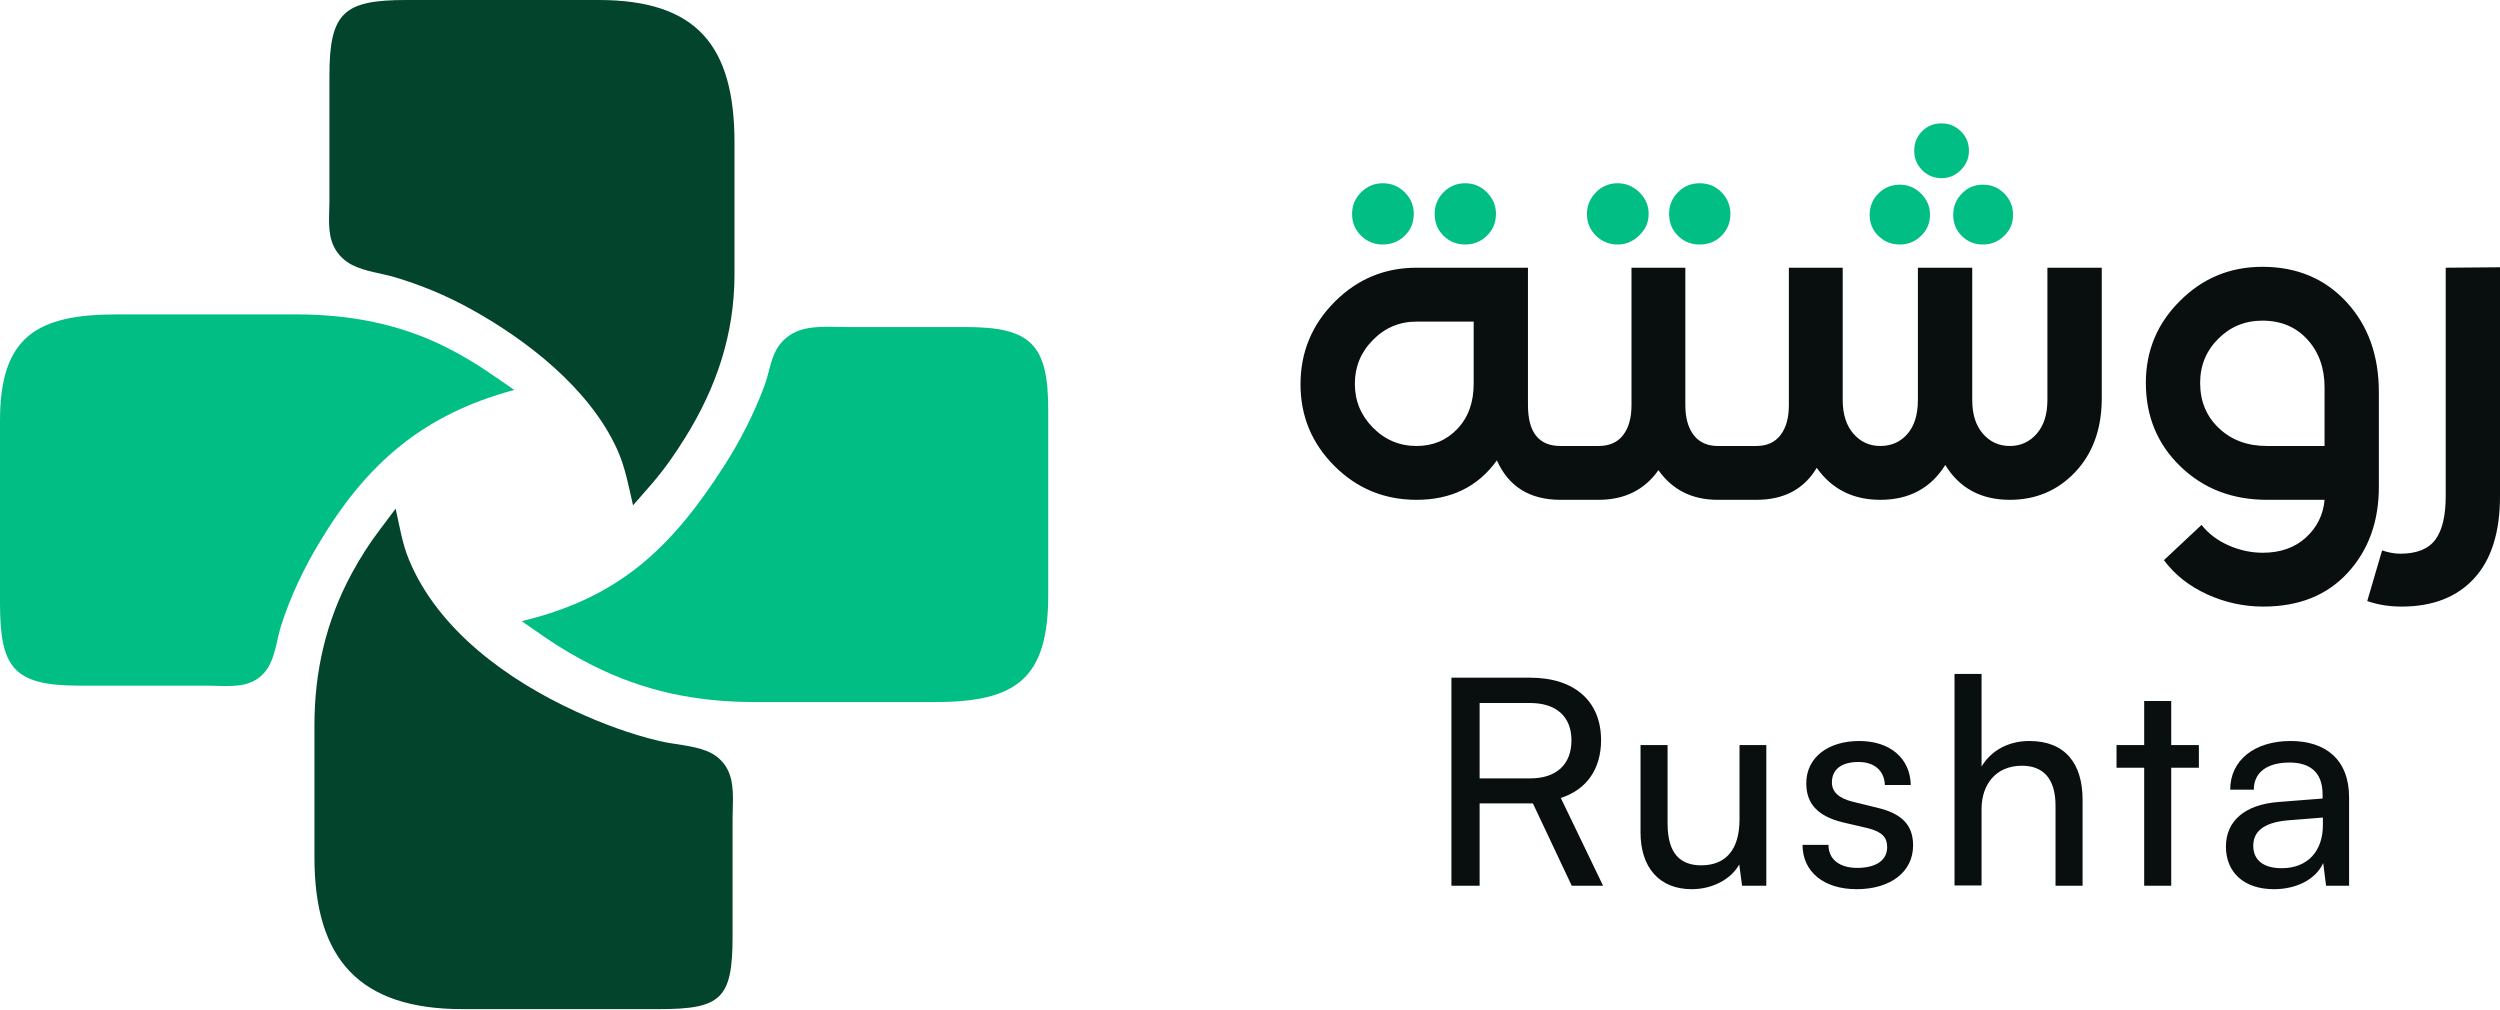
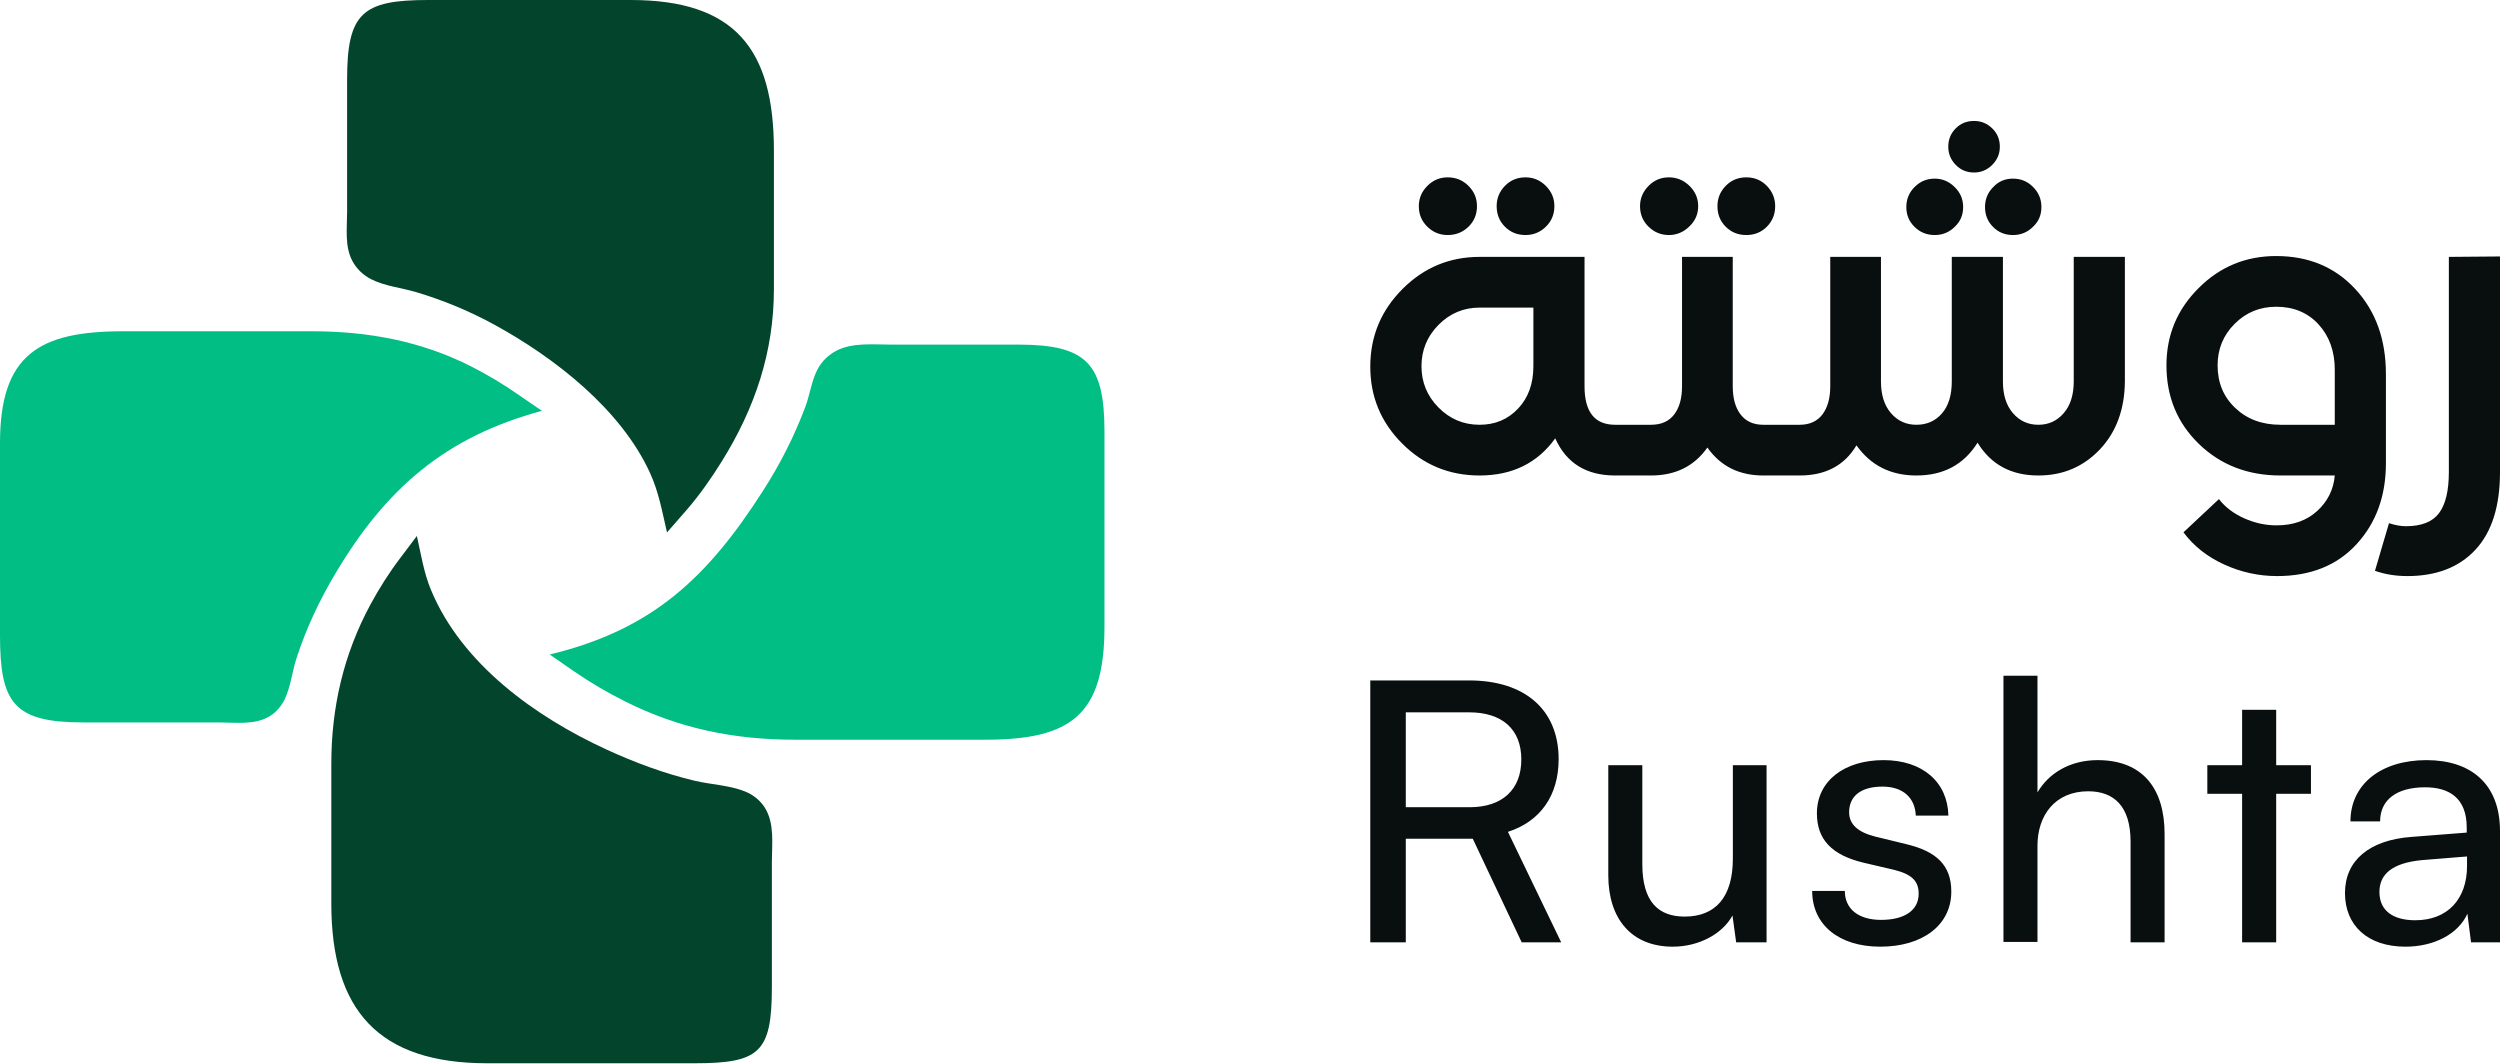
- <svg xmlns="http://www.w3.org/2000/svg" viewBox="0 0 495.48 200" width="495.48" height="200" role="img" aria-label="Rushta روشتة">
+ <svg xmlns="http://www.w3.org/2000/svg" viewBox="0 0 470.25 200" width="470.25" height="200" role="img" aria-label="Rushta روشتة">
  <g id="mark">
    <path fill="#03442D" d="M78.41 100.81C79.19 104.23 79.71 107.72 81.07 110.97C86.86 124.93 100.73 134.84 114.02 140.96C119.36 143.42 124.95 145.5 130.67 146.86C133.77 147.59 137.23 147.69 140.18 148.89C141.68 149.5 142.99 150.55 143.86 151.92C145.74 154.88 145.19 158.84 145.19 162.18L145.19 185.62C145.19 197.98 142.91 200 130.6 200L91.65 200C71.24 200 62.32 190.1 62.32 169.93L62.32 143.71C62.32 133.1 64.61 123.1 69.68 113.71C71.33 110.67 73.2 107.7 75.31 104.94C76.35 103.58 79.44 99.43 78.41 100.81Z" />
    <path fill="#03442D" d="M125.46 100.14C124.56 96.27 123.92 92.55 122.26 88.94C116.77 76.96 104.38 67.33 93.11 61.14C88.44 58.57 83.41 56.48 78.31 54.96C75.53 54.13 72.38 53.83 69.79 52.51C68.25 51.72 66.99 50.49 66.21 48.95C64.82 46.21 65.29 42.81 65.29 39.84L65.29 14.96C65.29 2.41 68.19 0 80.55 0L118.62 0C138.23 0 145.57 9.19 145.57 28.27L145.57 54.39C145.57 66.16 142.02 76.74 135.8 86.73C133.82 89.93 131.66 93.02 129.2 95.87C127.96 97.3 124.23 101.57 125.46 100.14Z" />
    <path fill="#01BE84" d="M101.93 77.28C83.86 82.15 72.63 91.81 63.09 107.88C60.04 113 57.57 118.25 55.74 123.92C54.95 126.37 54.67 129.21 53.56 131.52C52.95 132.8 51.98 133.94 50.78 134.69C47.98 136.43 44.28 135.89 41.13 135.89L15.68 135.89C2.59 135.89 0 132.26 0 119.5L0 83.34C0 66.69 7.34 62.31 23.17 62.31L58.67 62.31C69.19 62.31 79.24 64.15 88.69 68.96C91.77 70.52 94.78 72.34 97.62 74.32C99.05 75.31 103.37 78.26 101.93 77.28Z" />
    <path fill="#01BE84" d="M103.41 123.11C122.63 118.48 133.01 108.74 143.53 92.31C146.72 87.34 149.4 82.07 151.48 76.54C152.37 74.18 152.67 71.42 153.91 69.23C154.67 67.88 155.85 66.77 157.21 66.03C160.26 64.38 164.27 64.82 167.63 64.82L191.54 64.82C204.45 64.82 207.75 68.42 207.75 81.22L207.75 117.94C207.75 134.53 201.42 139.14 185.33 139.14L149.54 139.14C138.17 139.14 127.76 137.06 117.54 131.92C114.26 130.27 111.01 128.38 107.99 126.29C106.46 125.23 101.87 122.06 103.41 123.11Z" />
  </g>
  <g id="arabic" aria-label="روشتة">
-     <path id="arabic-letters" fill="#090E0E" d="M264.56 59.78C269.04 55.3 274.44 53.06 280.75 53.06L302.83 53.06L302.83 80.3C302.83 85.69 304.98 88.39 309.27 88.39L312.03 88.39L312.03 99.06L309.27 99.06C303.2 99.06 299 96.46 296.67 91.24C292.93 96.46 287.62 99.06 280.75 99.06C274.38 99.06 268.95 96.83 264.47 92.35C259.99 87.87 257.75 82.47 257.75 76.16C257.75 69.78 260.02 64.32 264.56 59.78ZM268.52 76.06C268.52 79.44 269.71 82.34 272.11 84.76C274.5 87.18 277.38 88.39 280.75 88.39C284 88.39 286.7 87.26 288.85 84.99C291 82.72 292.07 79.74 292.07 76.06L292.07 63.74L280.75 63.74C277.38 63.74 274.5 64.95 272.11 67.37C269.71 69.79 268.52 72.69 268.52 76.06ZM310.19 88.39L316.82 88.39C318.96 88.39 320.59 87.67 321.69 86.23C322.8 84.79 323.35 82.81 323.35 80.3L323.35 53.06L334.02 53.06L334.02 80.3C334.02 82.81 334.57 84.79 335.68 86.23C336.78 87.67 338.38 88.39 340.46 88.39L347.18 88.39L347.18 99.06L340.46 99.06C335.37 99.06 331.45 97.1 328.69 93.18C325.93 97.1 321.97 99.06 316.82 99.06L310.19 99.06ZM348.1 88.39C350.18 88.39 351.78 87.67 352.88 86.23C353.99 84.79 354.54 82.81 354.54 80.3L354.54 53.06L365.21 53.06L365.21 79.28C365.21 82.11 365.92 84.33 367.33 85.95C368.74 87.58 370.52 88.39 372.66 88.39C374.87 88.39 376.66 87.59 378.04 86C379.42 84.41 380.11 82.17 380.11 79.28L380.11 53.06L390.88 53.06L390.88 79.28C390.88 82.11 391.58 84.33 392.99 85.95C394.4 87.58 396.18 88.39 398.33 88.39C400.48 88.39 402.26 87.58 403.67 85.95C405.08 84.33 405.78 82.11 405.78 79.28L405.78 53.06L416.55 53.06L416.55 79.28C416.48 85.17 414.72 89.94 411.26 93.59C407.79 97.24 403.48 99.06 398.33 99.06C392.63 99.06 388.36 96.76 385.54 92.16C382.66 96.76 378.37 99.06 372.66 99.06C367.26 99.06 363.06 96.95 360.06 92.72C357.54 96.95 353.56 99.06 348.1 99.06L345.34 99.06L345.34 88.39ZM432.09 59.6C436.57 55.12 442 52.88 448.38 52.88C455.19 52.88 460.74 55.2 465.03 59.83C469.32 64.46 471.47 70.42 471.47 77.72L471.47 96.49C471.47 103.36 469.42 109.03 465.31 113.51C461.2 117.99 455.62 120.22 448.56 120.22C444.7 120.22 440.99 119.41 437.43 117.79C433.87 116.16 431.02 113.91 428.87 111.02L436.33 104.03C437.68 105.75 439.45 107.1 441.66 108.08C443.87 109.06 446.14 109.55 448.47 109.55C451.97 109.55 454.82 108.54 457.03 106.52C459.23 104.49 460.46 102.01 460.71 99.06L449.3 99.06C442.43 99.06 436.71 96.86 432.14 92.44C427.57 88.02 425.29 82.5 425.29 75.88C425.29 69.5 427.56 64.07 432.09 59.6ZM439.82 84.9C442.28 87.23 445.43 88.39 449.3 88.39L460.71 88.39L460.71 76.8C460.71 72.94 459.57 69.76 457.3 67.28C455.03 64.79 452.06 63.55 448.38 63.55C444.94 63.55 442.03 64.75 439.64 67.14C437.25 69.53 436.05 72.45 436.05 75.88C436.05 79.56 437.31 82.57 439.82 84.9ZM472.11 109.09C473.4 109.52 474.6 109.74 475.7 109.74C478.95 109.74 481.27 108.82 482.65 106.98C484.03 105.14 484.72 102.25 484.72 98.33L484.72 53.06L495.48 52.97L495.48 98.33C495.48 105.5 493.76 110.95 490.33 114.66C486.9 118.37 482.11 120.22 475.98 120.22C473.52 120.22 471.26 119.86 469.17 119.12Z" />
-     <path id="arabic-dots" fill="#01BE84" d="M267.97 42.39C267.97 40.74 268.56 39.31 269.76 38.11C270.96 36.92 272.38 36.32 274.04 36.32C275.76 36.32 277.21 36.92 278.41 38.11C279.6 39.31 280.2 40.74 280.2 42.39C280.2 44.11 279.6 45.55 278.41 46.72C277.21 47.88 275.76 48.46 274.04 48.46C272.38 48.46 270.96 47.88 269.76 46.72C268.56 45.55 267.97 44.11 267.97 42.39ZM284.34 42.39C284.34 40.74 284.92 39.31 286.09 38.11C287.26 36.92 288.7 36.32 290.41 36.32C292.07 36.32 293.5 36.92 294.69 38.11C295.89 39.31 296.49 40.74 296.49 42.39C296.49 44.11 295.89 45.55 294.69 46.72C293.5 47.88 292.07 48.46 290.41 48.46C288.7 48.46 287.26 47.88 286.09 46.72C284.92 45.55 284.34 44.11 284.34 42.39ZM330.8 42.39C330.8 40.74 331.38 39.31 332.55 38.11C333.72 36.92 335.16 36.32 336.87 36.32C338.59 36.32 340.03 36.92 341.2 38.11C342.36 39.31 342.95 40.74 342.95 42.39C342.95 44.11 342.36 45.55 341.2 46.72C340.03 47.88 338.59 48.46 336.87 48.46C335.16 48.46 333.72 47.88 332.55 46.72C331.38 45.55 330.8 44.11 330.8 42.39ZM316.36 38.07C317.52 36.9 318.93 36.32 320.59 36.32C322.25 36.32 323.69 36.92 324.91 38.11C326.14 39.31 326.75 40.74 326.75 42.39C326.75 44.05 326.14 45.46 324.91 46.62C323.69 47.85 322.25 48.46 320.59 48.46C318.93 48.46 317.51 47.88 316.31 46.72C315.12 45.55 314.52 44.11 314.52 42.39C314.52 40.74 315.13 39.29 316.36 38.07ZM372.29 38.34C373.46 37.18 374.87 36.6 376.53 36.6C378.12 36.6 379.52 37.18 380.71 38.34C381.91 39.51 382.51 40.92 382.51 42.58C382.51 44.23 381.92 45.61 380.76 46.72C379.59 47.88 378.18 48.46 376.53 48.46C374.87 48.46 373.46 47.9 372.29 46.76C371.13 45.63 370.55 44.23 370.55 42.58C370.55 40.92 371.13 39.51 372.29 38.34ZM388.85 38.34C389.96 37.18 391.34 36.6 392.99 36.6C394.65 36.6 396.06 37.18 397.23 38.34C398.39 39.51 398.97 40.92 398.97 42.58C398.97 44.23 398.39 45.61 397.23 46.72C396.06 47.88 394.65 48.46 392.99 48.46C391.34 48.46 389.94 47.9 388.81 46.76C387.67 45.63 387.11 44.23 387.11 42.58C387.11 40.92 387.69 39.51 388.85 38.34ZM380.94 26.02C381.98 24.97 383.27 24.45 384.81 24.45C386.28 24.45 387.55 24.97 388.62 26.02C389.7 27.06 390.23 28.35 390.23 29.88C390.23 31.35 389.7 32.62 388.62 33.7C387.55 34.77 386.28 35.31 384.81 35.31C383.27 35.31 381.98 34.77 380.94 33.7C379.9 32.62 379.38 31.35 379.38 29.88C379.38 28.35 379.9 27.06 380.94 26.02Z" />
+     <path id="arabic-letters" fill="#090E0E" d="M263.84 54.33C267.84 50.33 272.67 48.32 278.31 48.32L298.05 48.32L298.05 72.67C298.05 77.49 299.97 79.9 303.81 79.9L306.27 79.9L306.27 89.44L303.81 89.44C298.38 89.44 294.62 87.11 292.54 82.45C289.2 87.11 284.45 89.44 278.31 89.44C272.61 89.44 267.76 87.44 263.76 83.44C259.75 79.44 257.75 74.61 257.75 68.97C257.75 63.26 259.78 58.38 263.84 54.33ZM267.38 68.88C267.38 71.9 268.44 74.49 270.58 76.65C272.72 78.82 275.3 79.9 278.31 79.9C281.22 79.9 283.63 78.89 285.55 76.86C287.47 74.83 288.43 72.17 288.43 68.88L288.43 57.86L278.31 57.86C275.3 57.86 272.72 58.95 270.58 61.11C268.44 63.28 267.38 65.87 267.38 68.88ZM304.63 79.9L310.55 79.9C312.47 79.9 313.92 79.26 314.91 77.97C315.9 76.68 316.39 74.91 316.39 72.67L316.39 48.32L325.93 48.32L325.93 72.67C325.93 74.91 326.42 76.68 327.41 77.97C328.4 79.26 329.82 79.9 331.68 79.9L337.69 79.9L337.69 89.44L331.68 89.44C327.13 89.44 323.63 87.69 321.16 84.18C318.69 87.69 315.16 89.44 310.55 89.44L304.63 89.44ZM338.51 79.9C340.37 79.9 341.8 79.26 342.79 77.97C343.77 76.68 344.27 74.91 344.27 72.67L344.27 48.32L353.81 48.32L353.81 71.76C353.81 74.28 354.44 76.27 355.7 77.72C356.96 79.18 358.55 79.9 360.47 79.9C362.44 79.9 364.04 79.19 365.28 77.77C366.51 76.34 367.13 74.34 367.13 71.76L367.13 48.32L376.75 48.32L376.75 71.76C376.75 74.28 377.38 76.27 378.64 77.72C379.9 79.18 381.49 79.9 383.41 79.9C385.33 79.9 386.92 79.18 388.18 77.72C389.44 76.27 390.07 74.28 390.07 71.76L390.07 48.32L399.69 48.32L399.69 71.76C399.64 77.02 398.06 81.29 394.97 84.55C391.87 87.81 388.02 89.44 383.41 89.44C378.31 89.44 374.5 87.39 371.98 83.27C369.4 87.39 365.57 89.44 360.47 89.44C355.64 89.44 351.89 87.55 349.2 83.77C346.95 87.55 343.39 89.44 338.51 89.44L336.04 89.44L336.04 79.9ZM413.59 54.16C417.59 50.16 422.45 48.16 428.15 48.16C434.23 48.16 439.2 50.23 443.03 54.37C446.87 58.51 448.79 63.84 448.79 70.36L448.79 87.14C448.79 93.28 446.95 98.35 443.28 102.35C439.61 106.36 434.62 108.36 428.31 108.36C424.86 108.36 421.54 107.63 418.36 106.18C415.18 104.73 412.63 102.71 410.71 100.13L417.38 93.88C418.58 95.42 420.17 96.62 422.15 97.5C424.12 98.38 426.15 98.82 428.23 98.82C431.36 98.82 433.91 97.91 435.88 96.1C437.85 94.29 438.95 92.07 439.17 89.44L428.97 89.44C422.83 89.44 417.72 87.47 413.63 83.52C409.55 79.57 407.51 74.64 407.51 68.72C407.51 63.02 409.54 58.17 413.59 54.16ZM420.5 76.78C422.69 78.86 425.52 79.9 428.97 79.9L439.17 79.9L439.17 69.54C439.17 66.09 438.15 63.25 436.13 61.03C434.1 58.81 431.44 57.7 428.15 57.7C425.08 57.7 422.47 58.77 420.34 60.91C418.2 63.04 417.13 65.65 417.13 68.72C417.13 72.01 418.25 74.69 420.5 76.78ZM449.37 98.41C450.52 98.79 451.59 98.98 452.57 98.98C455.48 98.98 457.55 98.16 458.78 96.52C460.02 94.87 460.63 92.29 460.63 88.78L460.63 48.32L470.25 48.24L470.25 88.78C470.25 95.2 468.72 100.06 465.65 103.38C462.58 106.7 458.3 108.36 452.82 108.36C450.63 108.36 448.6 108.03 446.73 107.37Z" />
+     <path id="arabic-dots" fill="#090E0E" d="M266.88 38.78C266.88 37.3 267.42 36.03 268.49 34.96C269.55 33.89 270.83 33.36 272.31 33.36C273.84 33.36 275.15 33.89 276.22 34.96C277.29 36.03 277.82 37.3 277.82 38.78C277.82 40.32 277.29 41.61 276.22 42.65C275.15 43.69 273.84 44.21 272.31 44.21C270.83 44.21 269.55 43.69 268.49 42.65C267.42 41.61 266.88 40.32 266.88 38.78ZM281.52 38.78C281.52 37.3 282.04 36.03 283.08 34.96C284.12 33.89 285.41 33.36 286.95 33.36C288.43 33.36 289.7 33.89 290.77 34.96C291.84 36.03 292.38 37.3 292.38 38.78C292.38 40.32 291.84 41.61 290.77 42.65C289.7 43.69 288.43 44.21 286.95 44.21C285.41 44.21 284.12 43.69 283.08 42.65C282.04 41.61 281.52 40.32 281.52 38.78ZM323.05 38.78C323.05 37.3 323.57 36.03 324.61 34.96C325.65 33.89 326.94 33.36 328.48 33.36C330.01 33.36 331.3 33.89 332.34 34.96C333.38 36.03 333.91 37.3 333.91 38.78C333.91 40.32 333.38 41.61 332.34 42.65C331.3 43.69 330.01 44.21 328.48 44.21C326.94 44.21 325.65 43.69 324.61 42.65C323.57 41.61 323.05 40.32 323.05 38.78ZM310.14 34.92C311.18 33.88 312.44 33.36 313.92 33.36C315.4 33.36 316.69 33.89 317.79 34.96C318.88 36.03 319.43 37.3 319.43 38.78C319.43 40.27 318.88 41.53 317.79 42.57C316.69 43.66 315.4 44.21 313.92 44.21C312.44 44.21 311.17 43.69 310.1 42.65C309.03 41.61 308.49 40.32 308.49 38.78C308.49 37.3 309.04 36.02 310.14 34.92ZM360.14 35.17C361.18 34.12 362.44 33.6 363.92 33.6C365.35 33.6 366.59 34.12 367.66 35.17C368.73 36.21 369.27 37.47 369.27 38.95C369.27 40.43 368.75 41.66 367.7 42.65C366.66 43.69 365.4 44.21 363.92 44.21C362.44 44.21 361.18 43.71 360.14 42.69C359.1 41.68 358.58 40.43 358.58 38.95C358.58 37.47 359.1 36.21 360.14 35.17ZM374.94 35.17C375.93 34.12 377.16 33.6 378.64 33.6C380.12 33.6 381.38 34.12 382.42 35.17C383.47 36.21 383.99 37.47 383.99 38.95C383.99 40.43 383.47 41.66 382.42 42.65C381.38 43.69 380.12 44.21 378.64 44.21C377.16 44.21 375.91 43.71 374.9 42.69C373.89 41.68 373.38 40.43 373.38 38.95C373.38 37.47 373.9 36.21 374.94 35.17ZM367.87 24.15C368.8 23.21 369.95 22.75 371.32 22.75C372.64 22.75 373.78 23.21 374.74 24.15C375.7 25.08 376.17 26.23 376.17 27.6C376.17 28.92 375.7 30.05 374.74 31.01C373.78 31.97 372.64 32.45 371.32 32.45C369.95 32.45 368.8 31.97 367.87 31.01C366.94 30.05 366.47 28.92 366.47 27.6C366.47 26.23 366.94 25.08 367.87 24.15Z" />
  </g>
-   <path id="english" aria-label="Rushta" fill="#090E0E" d="M293.25 175.55L293.25 159.23L303.81 159.23L311.51 175.55L317.72 175.55L309.34 158.15C314.47 156.5 317.32 152.39 317.32 146.69C317.32 138.99 312.08 134.31 303.24 134.31L287.66 134.31L287.66 175.55ZM293.25 139.33L303.24 139.33C308.37 139.33 311.45 141.95 311.45 146.74C311.45 151.48 308.48 154.27 303.29 154.27L293.25 154.27ZM344.76 147.66L344.76 162.37C344.76 168.36 342.08 171.5 337.17 171.5C333.07 171.5 330.5 169.22 330.5 163.23L330.5 147.66L325.14 147.66L325.14 165C325.14 171.84 328.79 176.23 335.29 176.23C339.4 176.23 343.11 174.24 344.7 171.33L345.27 175.55L350.07 175.55L350.07 147.66ZM357.25 167.45C357.25 172.75 361.42 176.23 367.98 176.23C374.59 176.23 379.16 172.87 379.16 167.56C379.16 163.4 376.82 161.23 372.08 160.09L367.18 158.89C364.44 158.21 363.07 156.95 363.07 155.07C363.07 152.5 364.95 151.02 368.32 151.02C371.57 151.02 373.45 152.79 373.57 155.58L378.7 155.58C378.59 150.28 374.59 146.86 368.49 146.86C362.33 146.86 357.99 150.11 357.99 155.24C357.99 159.35 360.33 161.8 365.3 163L370.2 164.14C373.11 164.88 374.02 166.02 374.02 167.9C374.02 170.47 371.86 172.01 368.09 172.01C364.55 172.01 362.39 170.3 362.39 167.45ZM392.73 175.49L392.73 160.32C392.73 155.53 395.53 151.76 400.72 151.76C404.71 151.76 407.39 154.04 407.39 159.69L407.39 175.55L412.75 175.55L412.75 158.49C412.75 151.36 409.33 146.86 402.2 146.86C397.87 146.86 394.5 148.91 392.73 151.93L392.73 133.57L387.37 133.57L387.37 175.49ZM430.32 175.55L430.32 152.16L435.8 152.16L435.8 147.66L430.32 147.66L430.32 138.93L424.96 138.93L424.96 147.66L419.48 147.66L419.48 152.16L424.96 152.16L424.96 175.55ZM450.68 176.23C455.19 176.23 459.01 174.24 460.44 171.04L461.01 175.55L465.57 175.55L465.57 158.04C465.57 150.51 460.89 146.86 453.99 146.86C446.81 146.86 442.01 150.68 442.01 156.5L446.69 156.5C446.69 153.13 449.26 151.13 453.76 151.13C457.53 151.13 460.32 152.79 460.32 157.47L460.32 158.26L451.54 158.95C444.98 159.46 441.16 162.66 441.16 167.79C441.16 172.87 444.7 176.23 450.68 176.23ZM452.22 172.07C448.74 172.07 446.58 170.59 446.58 167.62C446.58 164.88 448.52 163.06 453.25 162.6L460.38 162.03L460.38 163.51C460.38 168.76 457.3 172.07 452.22 172.07Z" />
+   <path id="english" aria-label="Rushta" fill="#090E0E" d="M264.43 177.25L264.43 157.77L277.03 157.77L286.23 177.25L293.66 177.25L283.64 156.47C289.78 154.5 293.18 149.59 293.18 142.78C293.18 133.58 286.91 127.99 276.35 127.99L257.75 127.99L257.75 177.25ZM264.43 133.99L276.35 133.99C282.49 133.99 286.16 137.12 286.16 142.85C286.16 148.5 282.62 151.84 276.42 151.84L264.43 151.84ZM325.95 143.94L325.95 161.51C325.95 168.67 322.75 172.41 316.89 172.41C311.99 172.41 308.92 169.69 308.92 162.54L308.92 143.94L302.52 143.94L302.52 164.65C302.52 172.82 306.88 178.07 314.64 178.07C319.55 178.07 323.98 175.68 325.88 172.21L326.57 177.25L332.29 177.25L332.29 143.94ZM340.87 167.58C340.87 173.91 345.85 178.07 353.68 178.07C361.59 178.07 367.04 174.05 367.04 167.71C367.04 162.74 364.24 160.15 358.59 158.79L352.73 157.36C349.46 156.54 347.82 155.04 347.82 152.79C347.82 149.73 350.07 147.96 354.09 147.96C357.97 147.96 360.22 150.07 360.36 153.41L366.49 153.41C366.35 147.07 361.59 142.98 354.3 142.98C346.94 142.98 341.76 146.87 341.76 153C341.76 157.9 344.55 160.83 350.48 162.26L356.34 163.63C359.81 164.51 360.9 165.87 360.9 168.12C360.9 171.19 358.31 173.03 353.82 173.03C349.59 173.03 347.01 170.98 347.01 167.58ZM383.25 177.18L383.25 159.06C383.25 153.34 386.59 148.84 392.79 148.84C397.56 148.84 400.76 151.57 400.76 158.31L400.76 177.25L407.16 177.25L407.16 156.88C407.16 148.36 403.08 142.98 394.56 142.98C389.38 142.98 385.36 145.43 383.25 149.05L383.25 127.11L376.85 127.11L376.85 177.18ZM428.15 177.25L428.15 149.32L434.69 149.32L434.69 143.94L428.15 143.94L428.15 133.51L421.74 133.51L421.74 143.94L415.2 143.94L415.2 149.32L421.74 149.32L421.74 177.25ZM452.47 178.07C457.85 178.07 462.42 175.68 464.12 171.87L464.8 177.25L470.25 177.25L470.25 156.34C470.25 147.34 464.67 142.98 456.42 142.98C447.84 142.98 442.12 147.55 442.12 154.5L447.7 154.5C447.7 150.48 450.77 148.09 456.15 148.09C460.65 148.09 463.99 150.07 463.99 155.65L463.99 156.61L453.49 157.43C445.66 158.04 441.09 161.85 441.09 167.99C441.09 174.05 445.32 178.07 452.47 178.07ZM454.31 173.1C450.16 173.1 447.57 171.32 447.57 167.78C447.57 164.51 449.88 162.33 455.54 161.79L464.05 161.1L464.05 162.88C464.05 169.14 460.37 173.1 454.31 173.1Z" />
</svg>
